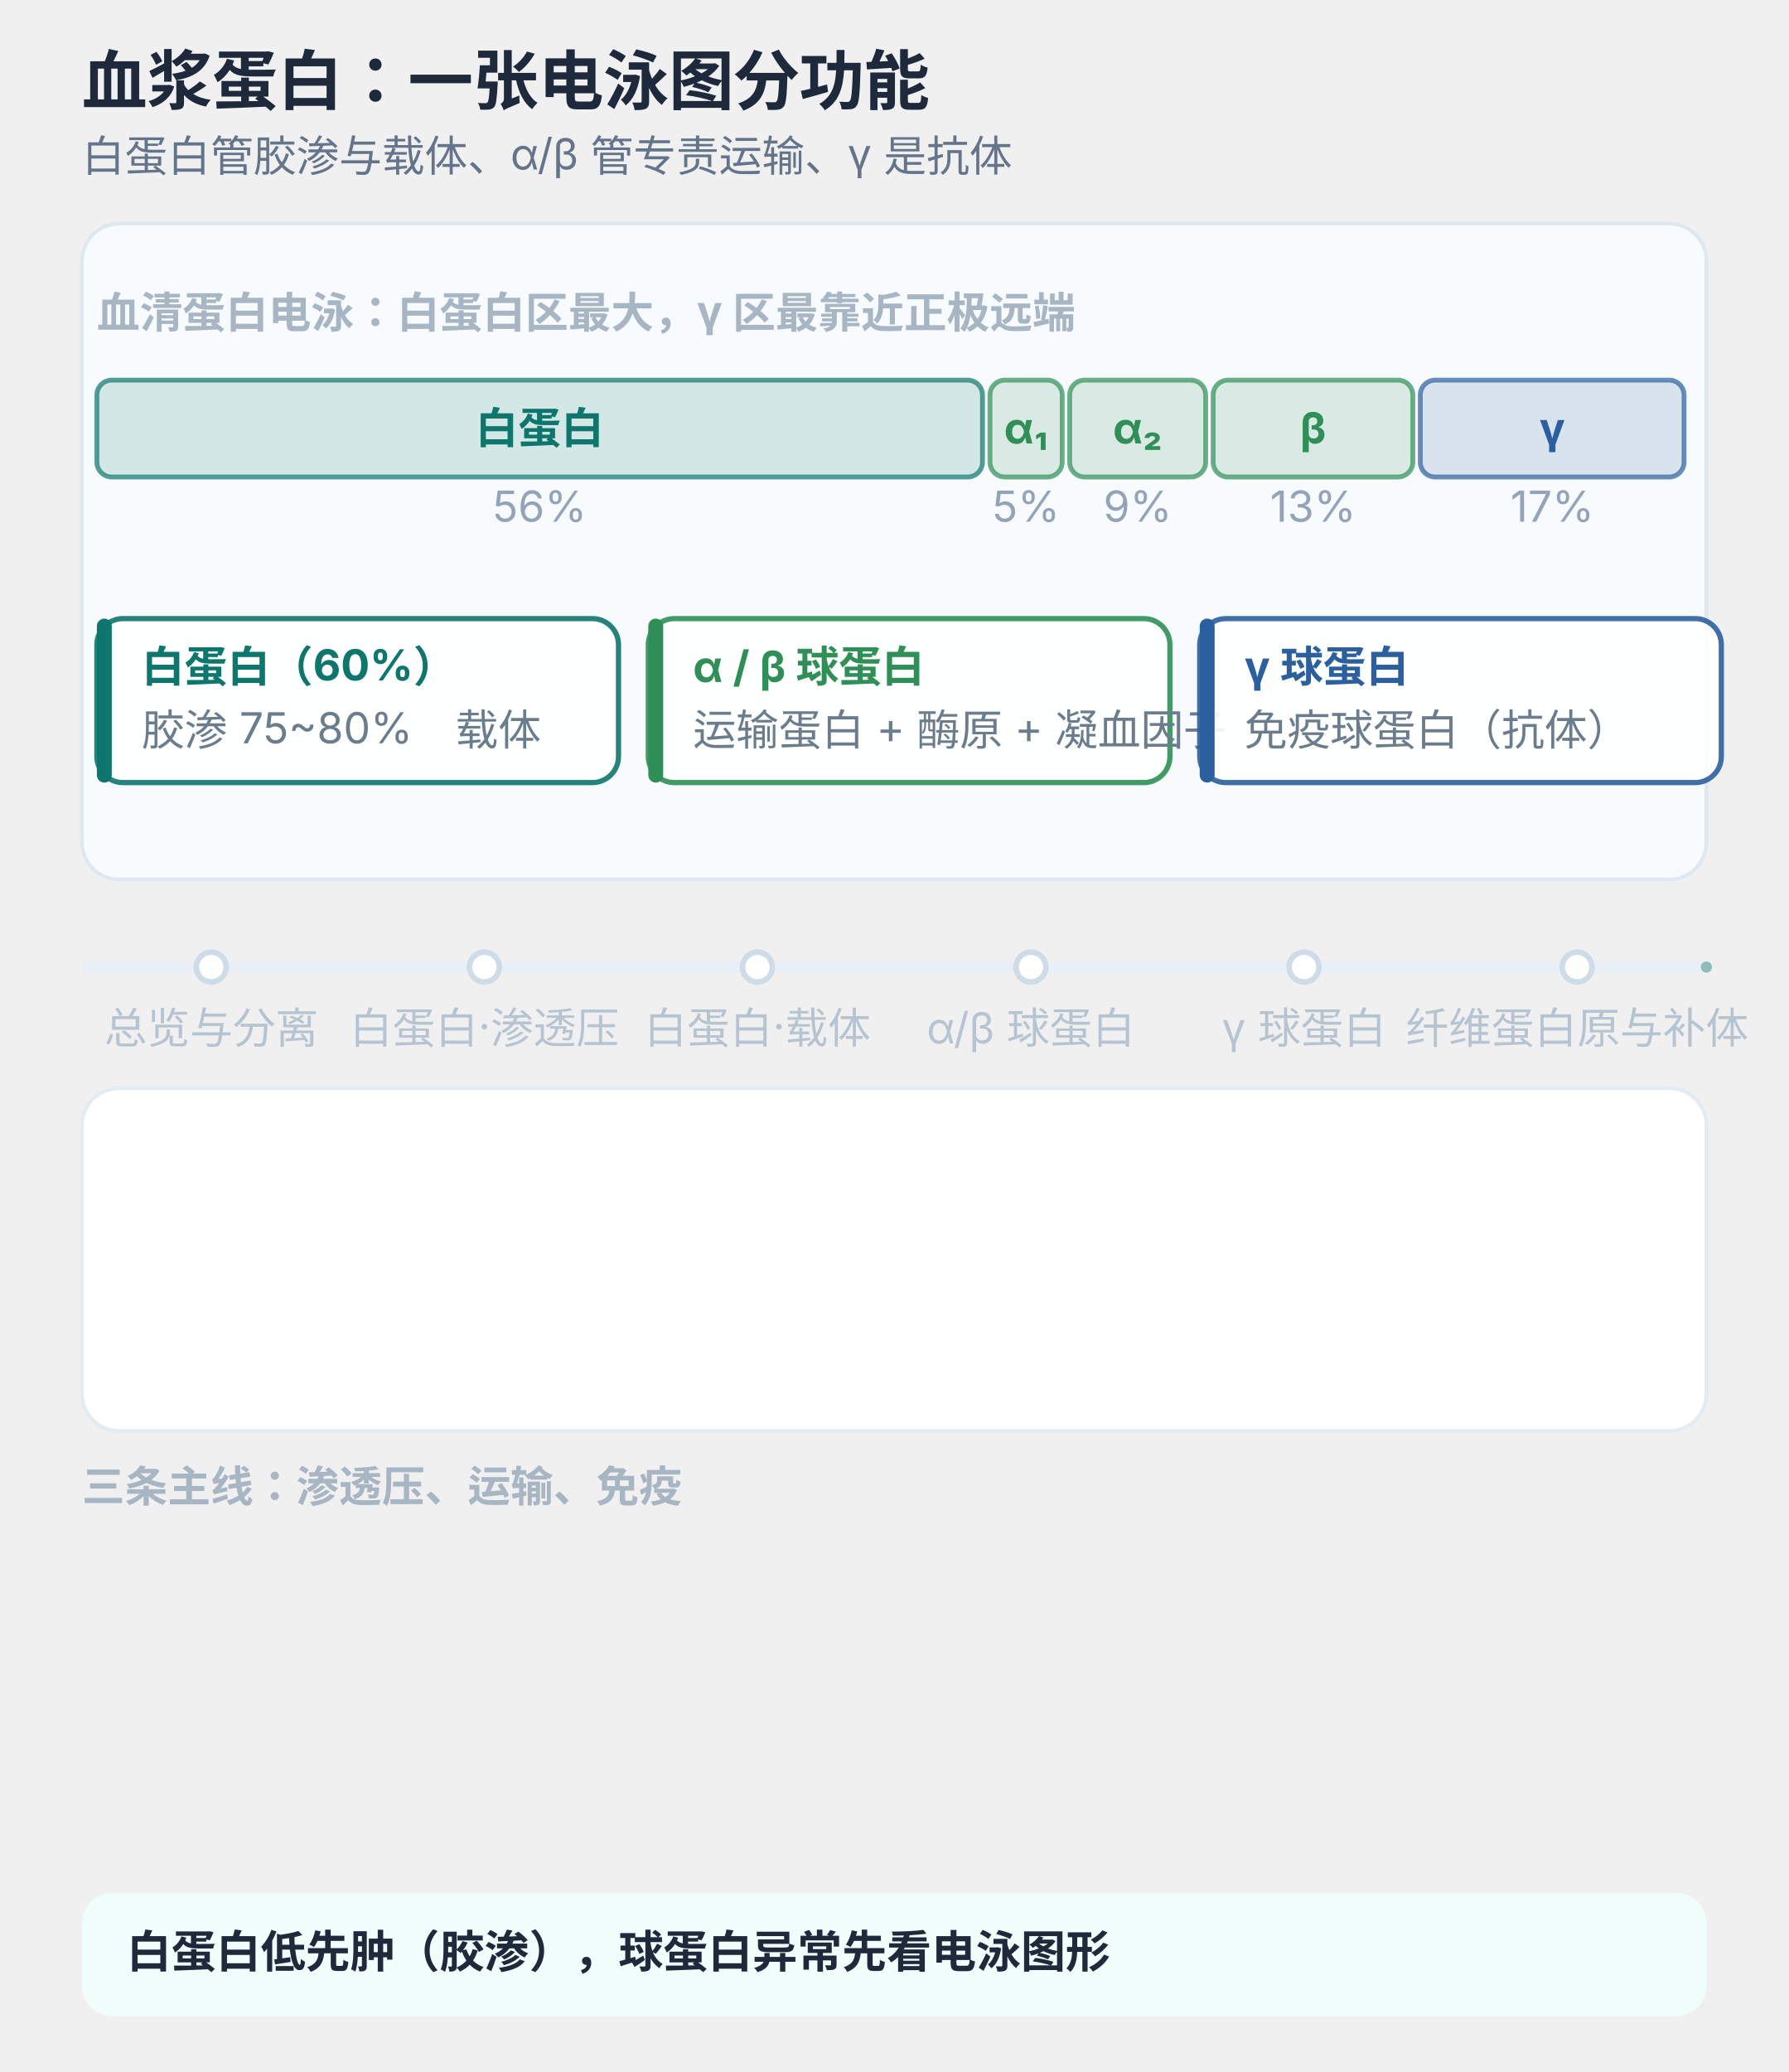
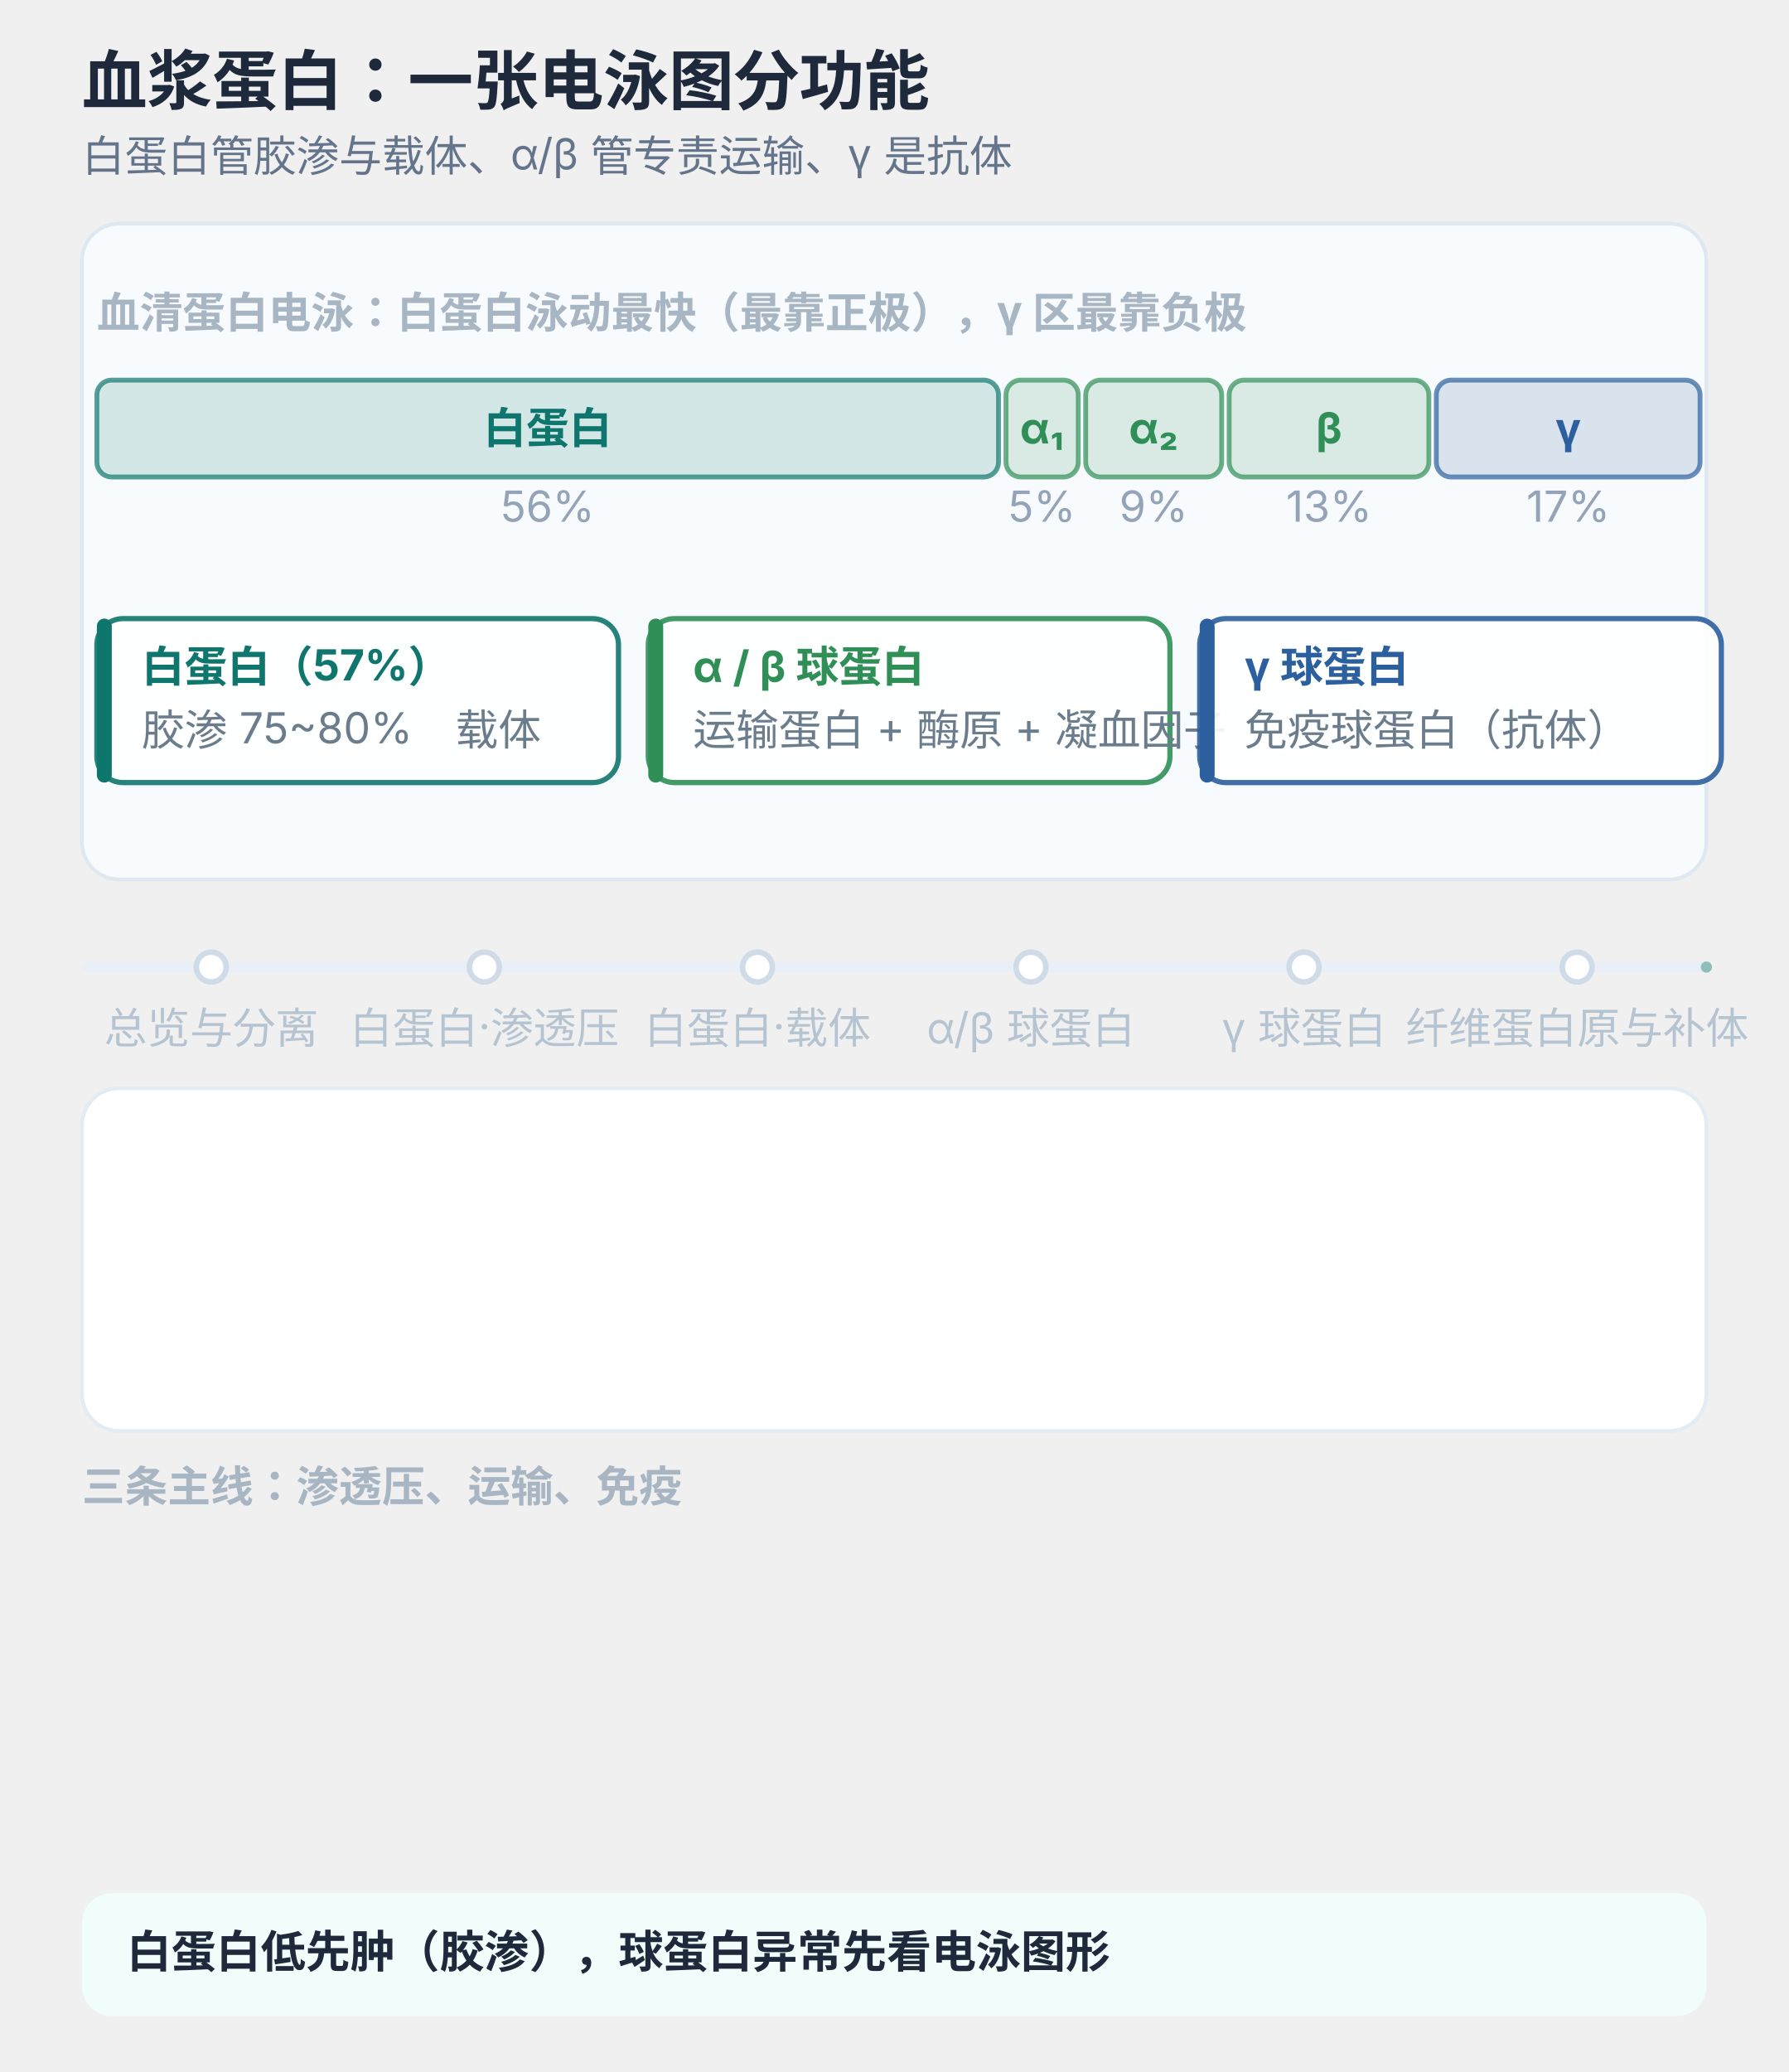
<svg xmlns="http://www.w3.org/2000/svg" viewBox="0 0 480 556" role="img" aria-labelledby="ft fd" style="background:#ffffff">
  <text x="22" y="28" font-size="17.5" font-weight="700" fill="#1e293b" font-family="-apple-system,'PingFang SC','Microsoft YaHei',sans-serif">血浆蛋白：一张电泳图分功能</text>
  <text x="22" y="46" font-size="11.5" fill="#64748b" font-family="-apple-system,'PingFang SC','Microsoft YaHei',sans-serif">白蛋白管胶渗与载体、α/β 管专责运输、γ 是抗体</text>
  <rect x="22" y="60" width="436" height="176" rx="10" fill="#f8fbfd" stroke="#dfe8f1" stroke-width="1" />
-   <text x="26" y="88" font-size="11.5" fill="#a8b6c4" font-weight="700" text-anchor="start" font-family="-apple-system,'PingFang SC','Microsoft YaHei',sans-serif">血清蛋白电泳：白蛋白区最大，γ 区最靠近正极远端</text>
-   <rect x="26.0" y="102" width="237.7" height="26" rx="4" fill="#0f766e" opacity="0.16" />
-   <rect x="26.0" y="102" width="237.7" height="26" rx="4" fill="none" stroke="#0f766e" stroke-width="1.3" opacity="0.7" />
-   <text x="144.84" y="119" font-size="11.5" fill="#0f766e" font-weight="700" text-anchor="middle" font-family="-apple-system,'PingFang SC','Microsoft YaHei',sans-serif">白蛋白</text>
-   <text x="144.84" y="140" font-size="11.5" fill="#94a3b8" font-weight="400" text-anchor="middle" font-family="-apple-system,'PingFang SC','Microsoft YaHei',sans-serif">56%</text>
-   <g opacity="0">
-     <animate attributeName="opacity" values="0;0;1;1;0;0" keyTimes="0;0.15;0.151;0.31;0.311;1" dur="11.4s" repeatCount="indefinite" />
-     <rect x="26.0" y="102" width="237.7" height="26" rx="4" fill="#0f766e" opacity="0.28" />
-     <rect x="26.0" y="102" width="237.7" height="26" rx="4" fill="none" stroke="#0f766e" stroke-width="2.2" />
-   </g>
-   <rect x="265.7" y="102" width="19.4" height="26" rx="4" fill="#2f8f57" opacity="0.16" />
-   <rect x="265.7" y="102" width="19.4" height="26" rx="4" fill="none" stroke="#2f8f57" stroke-width="1.3" opacity="0.7" />
-   <text x="275.38" y="119" font-size="11.5" fill="#2f8f57" font-weight="700" text-anchor="middle" font-family="-apple-system,'PingFang SC','Microsoft YaHei',sans-serif">α₁</text>
-   <text x="275.38" y="140" font-size="11.5" fill="#94a3b8" font-weight="400" text-anchor="middle" font-family="-apple-system,'PingFang SC','Microsoft YaHei',sans-serif">5%</text>
-   <g opacity="0">
-     <animate attributeName="opacity" values="0;0;1;1;0;0" keyTimes="0;0.47;0.471;0.635;0.636;1" dur="11.4s" repeatCount="indefinite" />
-     <rect x="265.7" y="102" width="19.4" height="26" rx="4" fill="#2f8f57" opacity="0.28" />
-     <rect x="265.7" y="102" width="19.4" height="26" rx="4" fill="none" stroke="#2f8f57" stroke-width="2.2" />
-   </g>
-   <rect x="287.1" y="102" width="36.5" height="26" rx="4" fill="#2f8f57" opacity="0.16" />
-   <rect x="287.1" y="102" width="36.5" height="26" rx="4" fill="none" stroke="#2f8f57" stroke-width="1.3" opacity="0.7" />
-   <text x="305.34" y="119" font-size="11.5" fill="#2f8f57" font-weight="700" text-anchor="middle" font-family="-apple-system,'PingFang SC','Microsoft YaHei',sans-serif">α₂</text>
-   <text x="305.34" y="140" font-size="11.5" fill="#94a3b8" font-weight="400" text-anchor="middle" font-family="-apple-system,'PingFang SC','Microsoft YaHei',sans-serif">9%</text>
-   <g opacity="0">
-     <animate attributeName="opacity" values="0;0;1;1;0;0" keyTimes="0;0.47;0.471;0.635;0.636;1" dur="11.4s" repeatCount="indefinite" />
-     <rect x="287.1" y="102" width="36.5" height="26" rx="4" fill="#2f8f57" opacity="0.28" />
-     <rect x="287.1" y="102" width="36.5" height="26" rx="4" fill="none" stroke="#2f8f57" stroke-width="2.2" />
-   </g>
-   <rect x="325.6" y="102" width="53.6" height="26" rx="4" fill="#2f8f57" opacity="0.16" />
-   <rect x="325.6" y="102" width="53.6" height="26" rx="4" fill="none" stroke="#2f8f57" stroke-width="1.3" opacity="0.7" />
-   <text x="352.42" y="119" font-size="11.5" fill="#2f8f57" font-weight="700" text-anchor="middle" font-family="-apple-system,'PingFang SC','Microsoft YaHei',sans-serif">β</text>
-   <text x="352.42" y="140" font-size="11.5" fill="#94a3b8" font-weight="400" text-anchor="middle" font-family="-apple-system,'PingFang SC','Microsoft YaHei',sans-serif">13%</text>
-   <g opacity="0">
-     <animate attributeName="opacity" values="0;0;1;1;0;0" keyTimes="0;0.47;0.471;0.635;0.636;1" dur="11.4s" repeatCount="indefinite" />
-     <rect x="325.6" y="102" width="53.6" height="26" rx="4" fill="#2f8f57" opacity="0.28" />
-     <rect x="325.6" y="102" width="53.6" height="26" rx="4" fill="none" stroke="#2f8f57" stroke-width="2.2" />
-   </g>
-   <rect x="381.2" y="102" width="70.8" height="26" rx="4" fill="#2c5f9e" opacity="0.16" />
-   <rect x="381.2" y="102" width="70.8" height="26" rx="4" fill="none" stroke="#2c5f9e" stroke-width="1.3" opacity="0.7" />
-   <text x="416.62" y="119" font-size="11.5" fill="#2c5f9e" font-weight="700" text-anchor="middle" font-family="-apple-system,'PingFang SC','Microsoft YaHei',sans-serif">γ</text>
-   <text x="416.62" y="140" font-size="11.5" fill="#94a3b8" font-weight="400" text-anchor="middle" font-family="-apple-system,'PingFang SC','Microsoft YaHei',sans-serif">17%</text>
-   <g opacity="0">
-     <animate attributeName="opacity" values="0;0;1;1" keyTimes="0;0.815;0.816;1" dur="11.4s" repeatCount="indefinite" />
-     <rect x="381.2" y="102" width="70.8" height="26" rx="4" fill="#2c5f9e" opacity="0.28" />
-     <rect x="381.2" y="102" width="70.8" height="26" rx="4" fill="none" stroke="#2c5f9e" stroke-width="2.2" />
+   <text x="26" y="88" font-size="11.5" fill="#a8b6c4" font-weight="700" text-anchor="start" font-family="-apple-system,'PingFang SC','Microsoft YaHei',sans-serif">血清蛋白电泳：白蛋白泳动最快（最靠正极），γ 区最靠负极</text>
+   <rect x="26.0" y="102" width="242.0" height="26" rx="4" fill="#0f766e" opacity="0.16" />
+   <rect x="26.0" y="102" width="242.0" height="26" rx="4" fill="none" stroke="#0f766e" stroke-width="1.3" opacity="0.7" />
+   <text x="146.98" y="119" font-size="11.5" fill="#0f766e" font-weight="700" text-anchor="middle" font-family="-apple-system,'PingFang SC','Microsoft YaHei',sans-serif">白蛋白</text>
+   <text x="146.98" y="140" font-size="11.5" fill="#94a3b8" font-weight="400" text-anchor="middle" font-family="-apple-system,'PingFang SC','Microsoft YaHei',sans-serif">56%</text>
+   <g opacity="0">
+     <animate attributeName="opacity" values="0;0;1;1;0;0" keyTimes="0;0.15;0.151;0.31;0.311;1" dur="11.4s" repeatCount="indefinite" />
+     <rect x="26.0" y="102" width="242.0" height="26" rx="4" fill="#0f766e" opacity="0.28" />
+     <rect x="26.0" y="102" width="242.0" height="26" rx="4" fill="none" stroke="#0f766e" stroke-width="2.2" />
+   </g>
+   <rect x="270.0" y="102" width="19.4" height="26" rx="4" fill="#2f8f57" opacity="0.16" />
+   <rect x="270.0" y="102" width="19.4" height="26" rx="4" fill="none" stroke="#2f8f57" stroke-width="1.3" opacity="0.7" />
+   <text x="279.66" y="119" font-size="11.5" fill="#2f8f57" font-weight="700" text-anchor="middle" font-family="-apple-system,'PingFang SC','Microsoft YaHei',sans-serif">α₁</text>
+   <text x="279.66" y="140" font-size="11.5" fill="#94a3b8" font-weight="400" text-anchor="middle" font-family="-apple-system,'PingFang SC','Microsoft YaHei',sans-serif">5%</text>
+   <g opacity="0">
+     <animate attributeName="opacity" values="0;0;1;1;0;0" keyTimes="0;0.47;0.471;0.635;0.636;1" dur="11.4s" repeatCount="indefinite" />
+     <rect x="270.0" y="102" width="19.4" height="26" rx="4" fill="#2f8f57" opacity="0.28" />
+     <rect x="270.0" y="102" width="19.4" height="26" rx="4" fill="none" stroke="#2f8f57" stroke-width="2.2" />
+   </g>
+   <rect x="291.4" y="102" width="36.5" height="26" rx="4" fill="#2f8f57" opacity="0.16" />
+   <rect x="291.4" y="102" width="36.5" height="26" rx="4" fill="none" stroke="#2f8f57" stroke-width="1.3" opacity="0.7" />
+   <text x="309.62" y="119" font-size="11.5" fill="#2f8f57" font-weight="700" text-anchor="middle" font-family="-apple-system,'PingFang SC','Microsoft YaHei',sans-serif">α₂</text>
+   <text x="309.62" y="140" font-size="11.5" fill="#94a3b8" font-weight="400" text-anchor="middle" font-family="-apple-system,'PingFang SC','Microsoft YaHei',sans-serif">9%</text>
+   <g opacity="0">
+     <animate attributeName="opacity" values="0;0;1;1;0;0" keyTimes="0;0.47;0.471;0.635;0.636;1" dur="11.4s" repeatCount="indefinite" />
+     <rect x="291.4" y="102" width="36.5" height="26" rx="4" fill="#2f8f57" opacity="0.28" />
+     <rect x="291.4" y="102" width="36.5" height="26" rx="4" fill="none" stroke="#2f8f57" stroke-width="2.2" />
+   </g>
+   <rect x="329.9" y="102" width="53.6" height="26" rx="4" fill="#2f8f57" opacity="0.16" />
+   <rect x="329.9" y="102" width="53.6" height="26" rx="4" fill="none" stroke="#2f8f57" stroke-width="1.3" opacity="0.7" />
+   <text x="356.7" y="119" font-size="11.5" fill="#2f8f57" font-weight="700" text-anchor="middle" font-family="-apple-system,'PingFang SC','Microsoft YaHei',sans-serif">β</text>
+   <text x="356.7" y="140" font-size="11.5" fill="#94a3b8" font-weight="400" text-anchor="middle" font-family="-apple-system,'PingFang SC','Microsoft YaHei',sans-serif">13%</text>
+   <g opacity="0">
+     <animate attributeName="opacity" values="0;0;1;1;0;0" keyTimes="0;0.47;0.471;0.635;0.636;1" dur="11.4s" repeatCount="indefinite" />
+     <rect x="329.9" y="102" width="53.6" height="26" rx="4" fill="#2f8f57" opacity="0.28" />
+     <rect x="329.9" y="102" width="53.6" height="26" rx="4" fill="none" stroke="#2f8f57" stroke-width="2.2" />
+   </g>
+   <rect x="385.5" y="102" width="70.8" height="26" rx="4" fill="#2c5f9e" opacity="0.16" />
+   <rect x="385.5" y="102" width="70.8" height="26" rx="4" fill="none" stroke="#2c5f9e" stroke-width="1.3" opacity="0.7" />
+   <text x="420.9" y="119" font-size="11.5" fill="#2c5f9e" font-weight="700" text-anchor="middle" font-family="-apple-system,'PingFang SC','Microsoft YaHei',sans-serif">γ</text>
+   <text x="420.9" y="140" font-size="11.5" fill="#94a3b8" font-weight="400" text-anchor="middle" font-family="-apple-system,'PingFang SC','Microsoft YaHei',sans-serif">17%</text>
+   <g opacity="0">
+     <animate attributeName="opacity" values="0;0;1;1" keyTimes="0;0.815;0.816;1" dur="11.4s" repeatCount="indefinite" />
+     <rect x="385.5" y="102" width="70.8" height="26" rx="4" fill="#2c5f9e" opacity="0.28" />
+     <rect x="385.5" y="102" width="70.8" height="26" rx="4" fill="none" stroke="#2c5f9e" stroke-width="2.2" />
  </g>
  <rect x="26" y="166" width="140" height="44" rx="7" fill="#ffffff" stroke="#0f766e" stroke-width="1.4" opacity="0.9" />
  <rect x="26" y="166" width="4" height="44" rx="2" fill="#0f766e" />
-   <text x="38" y="183" font-size="11.5" fill="#0f766e" font-weight="700" text-anchor="start" font-family="-apple-system,'PingFang SC','Microsoft YaHei',sans-serif">白蛋白（60%）</text>
+   <text x="38" y="183" font-size="11.5" fill="#0f766e" font-weight="700" text-anchor="start" font-family="-apple-system,'PingFang SC','Microsoft YaHei',sans-serif">白蛋白（57%）</text>
  <text x="38" y="200" font-size="11.5" fill="#6b7c8d" font-weight="400" text-anchor="start" font-family="-apple-system,'PingFang SC','Microsoft YaHei',sans-serif">胶渗 75~80%　载体</text>
  <g opacity="0">
    <animate attributeName="opacity" values="0;0;1;1;0;0" keyTimes="0;0.15;0.151;0.31;0.311;1" dur="11.4s" repeatCount="indefinite" />
    <rect x="26" y="166" width="140" height="44" rx="7" fill="#0f766e" opacity="0.12" />
    <rect x="26" y="166" width="140" height="44" rx="7" fill="none" stroke="#0f766e" stroke-width="2.2" />
  </g>
  <rect x="174" y="166" width="140" height="44" rx="7" fill="#ffffff" stroke="#2f8f57" stroke-width="1.4" opacity="0.9" />
  <rect x="174" y="166" width="4" height="44" rx="2" fill="#2f8f57" />
  <text x="186" y="183" font-size="11.5" fill="#2f8f57" font-weight="700" text-anchor="start" font-family="-apple-system,'PingFang SC','Microsoft YaHei',sans-serif">α / β 球蛋白</text>
  <text x="186" y="200" font-size="11.5" fill="#6b7c8d" font-weight="400" text-anchor="start" font-family="-apple-system,'PingFang SC','Microsoft YaHei',sans-serif">运输蛋白 + 酶原 + 凝血因子</text>
  <g opacity="0">
    <animate attributeName="opacity" values="0;0;1;1;0;0" keyTimes="0;0.47;0.471;0.635;0.636;1" dur="11.4s" repeatCount="indefinite" />
    <rect x="174" y="166" width="140" height="44" rx="7" fill="#2f8f57" opacity="0.12" />
    <rect x="174" y="166" width="140" height="44" rx="7" fill="none" stroke="#2f8f57" stroke-width="2.2" />
  </g>
  <rect x="322" y="166" width="140" height="44" rx="7" fill="#ffffff" stroke="#2c5f9e" stroke-width="1.4" opacity="0.9" />
  <rect x="322" y="166" width="4" height="44" rx="2" fill="#2c5f9e" />
  <text x="334" y="183" font-size="11.5" fill="#2c5f9e" font-weight="700" text-anchor="start" font-family="-apple-system,'PingFang SC','Microsoft YaHei',sans-serif">γ 球蛋白</text>
  <text x="334" y="200" font-size="11.5" fill="#6b7c8d" font-weight="400" text-anchor="start" font-family="-apple-system,'PingFang SC','Microsoft YaHei',sans-serif">免疫球蛋白（抗体）</text>
  <g opacity="0">
    <animate attributeName="opacity" values="0;0;1;1;0;0" keyTimes="0;0.635;0.636;0.815;0.816;1" dur="11.4s" repeatCount="indefinite" />
    <rect x="322" y="166" width="140" height="44" rx="7" fill="#2c5f9e" opacity="0.12" />
    <rect x="322" y="166" width="140" height="44" rx="7" fill="none" stroke="#2c5f9e" stroke-width="2.2" />
  </g>
  <g opacity="0">
    <animate attributeName="opacity" values="0;0;1;1;0;0" keyTimes="0;0.15;0.151;0.31;0.311;1" dur="11.4s" repeatCount="indefinite" />
    <text x="26" y="224" font-size="11.5" fill="#0f766e" font-weight="700" text-anchor="start" font-family="-apple-system,'PingFang SC','Microsoft YaHei',sans-serif">白蛋白↓ → 胶渗↓ → 水出血管 → 水肿</text>
  </g>
  <g opacity="0">
    <animate attributeName="opacity" values="0;0;1;1;0;0" keyTimes="0;0.635;0.636;0.815;0.816;1" dur="11.4s" repeatCount="indefinite" />
    <text x="26" y="242" font-size="11.5" fill="#2c5f9e" font-weight="700" text-anchor="start" font-family="-apple-system,'PingFang SC','Microsoft YaHei',sans-serif">γ 区出现窄而高的 M 带 → 多发性骨髓瘤</text>
  </g>
  <g opacity="0">
    <animate attributeName="opacity" values="0;0;1;1" keyTimes="0;0.815;0.816;1" dur="11.4s" repeatCount="indefinite" />
    <text x="450" y="242" font-size="11.5" fill="#c1440e" font-weight="700" text-anchor="end" font-family="-apple-system,'PingFang SC','Microsoft YaHei',sans-serif">纤维蛋白原（凝血底物）· 补体（级联蛋白酶）</text>
  </g>
  <rect x="22" y="258" width="436" height="3" rx="1.5" fill="#e8eff6" />
  <path d="M22,259.5 H458" stroke="#0f766e" stroke-width="3" stroke-linecap="round" opacity="0.42" stroke-dasharray="436" stroke-dashoffset="436">
    <animate attributeName="stroke-dashoffset" values="436;0" keyTimes="0;1" dur="11.4s" repeatCount="indefinite" />
  </path>
  <circle cx="56.7" cy="259.5" r="4" fill="#ffffff" stroke="#cfdce8" stroke-width="1.5" />
  <g opacity="0">
    <animate attributeName="opacity" values="1;1;0;0" keyTimes="0;0.15;0.151;1" dur="11.4s" repeatCount="indefinite" />
    <circle cx="56.7" cy="259.5" r="5.5" fill="#0f766e" />
  </g>
  <g opacity="1">
    <animate attributeName="opacity" values="0.0;0.0;1.0;1.0" keyTimes="0;0.15;0.151;1" dur="11.4s" repeatCount="indefinite" />
    <text x="56.7" y="280" text-anchor="middle" font-size="11.5" fill="#b6c4d2" font-family="-apple-system,'PingFang SC','Microsoft YaHei',sans-serif">总览与分离</text>
  </g>
  <g opacity="0">
    <animate attributeName="opacity" values="1;1;0;0" keyTimes="0;0.15;0.151;1" dur="11.4s" repeatCount="indefinite" />
    <text x="56.7" y="280" text-anchor="middle" font-size="11.5" font-weight="700" fill="#0f766e" font-family="-apple-system,'PingFang SC','Microsoft YaHei',sans-serif">总览与分离</text>
  </g>
  <circle cx="130.0" cy="259.5" r="4" fill="#ffffff" stroke="#cfdce8" stroke-width="1.5" />
  <g opacity="0">
    <animate attributeName="opacity" values="0;0;1;1;0;0" keyTimes="0;0.15;0.151;0.31;0.311;1" dur="11.4s" repeatCount="indefinite" />
    <circle cx="130.0" cy="259.5" r="5.5" fill="#0f766e" />
  </g>
  <g opacity="1">
    <animate attributeName="opacity" values="1.0;1.0;0.0;0.0;1.0;1.0" keyTimes="0;0.15;0.151;0.31;0.311;1" dur="11.4s" repeatCount="indefinite" />
    <text x="130.0" y="280" text-anchor="middle" font-size="11.5" fill="#b6c4d2" font-family="-apple-system,'PingFang SC','Microsoft YaHei',sans-serif">白蛋白·渗透压</text>
  </g>
  <g opacity="0">
    <animate attributeName="opacity" values="0;0;1;1;0;0" keyTimes="0;0.15;0.151;0.31;0.311;1" dur="11.4s" repeatCount="indefinite" />
    <text x="130.0" y="280" text-anchor="middle" font-size="11.5" font-weight="700" fill="#0f766e" font-family="-apple-system,'PingFang SC','Microsoft YaHei',sans-serif">白蛋白·渗透压</text>
  </g>
  <circle cx="203.3" cy="259.5" r="4" fill="#ffffff" stroke="#cfdce8" stroke-width="1.5" />
  <g opacity="0">
    <animate attributeName="opacity" values="0;0;1;1;0;0" keyTimes="0;0.31;0.311;0.47;0.471;1" dur="11.4s" repeatCount="indefinite" />
    <circle cx="203.3" cy="259.5" r="5.5" fill="#c1440e" />
  </g>
  <g opacity="1">
    <animate attributeName="opacity" values="1.0;1.0;0.0;0.0;1.0;1.0" keyTimes="0;0.31;0.311;0.47;0.471;1" dur="11.4s" repeatCount="indefinite" />
    <text x="203.3" y="280" text-anchor="middle" font-size="11.5" fill="#b6c4d2" font-family="-apple-system,'PingFang SC','Microsoft YaHei',sans-serif">白蛋白·载体</text>
  </g>
  <g opacity="0">
    <animate attributeName="opacity" values="0;0;1;1;0;0" keyTimes="0;0.31;0.311;0.47;0.471;1" dur="11.4s" repeatCount="indefinite" />
    <text x="203.3" y="280" text-anchor="middle" font-size="11.5" font-weight="700" fill="#c1440e" font-family="-apple-system,'PingFang SC','Microsoft YaHei',sans-serif">白蛋白·载体</text>
  </g>
  <circle cx="276.7" cy="259.5" r="4" fill="#ffffff" stroke="#cfdce8" stroke-width="1.5" />
  <g opacity="0">
    <animate attributeName="opacity" values="0;0;1;1;0;0" keyTimes="0;0.47;0.471;0.635;0.636;1" dur="11.4s" repeatCount="indefinite" />
    <circle cx="276.7" cy="259.5" r="5.5" fill="#2f8f57" />
  </g>
  <g opacity="1">
    <animate attributeName="opacity" values="1.0;1.0;0.0;0.0;1.0;1.0" keyTimes="0;0.47;0.471;0.635;0.636;1" dur="11.4s" repeatCount="indefinite" />
    <text x="276.7" y="280" text-anchor="middle" font-size="11.5" fill="#b6c4d2" font-family="-apple-system,'PingFang SC','Microsoft YaHei',sans-serif">α/β 球蛋白</text>
  </g>
  <g opacity="0">
    <animate attributeName="opacity" values="0;0;1;1;0;0" keyTimes="0;0.47;0.471;0.635;0.636;1" dur="11.4s" repeatCount="indefinite" />
    <text x="276.7" y="280" text-anchor="middle" font-size="11.5" font-weight="700" fill="#2f8f57" font-family="-apple-system,'PingFang SC','Microsoft YaHei',sans-serif">α/β 球蛋白</text>
  </g>
  <circle cx="350.0" cy="259.5" r="4" fill="#ffffff" stroke="#cfdce8" stroke-width="1.5" />
  <g opacity="0">
    <animate attributeName="opacity" values="0;0;1;1;0;0" keyTimes="0;0.635;0.636;0.815;0.816;1" dur="11.4s" repeatCount="indefinite" />
    <circle cx="350.0" cy="259.5" r="5.5" fill="#2c5f9e" />
  </g>
  <g opacity="1">
    <animate attributeName="opacity" values="1.0;1.0;0.0;0.0;1.0;1.0" keyTimes="0;0.635;0.636;0.815;0.816;1" dur="11.4s" repeatCount="indefinite" />
    <text x="350.0" y="280" text-anchor="middle" font-size="11.5" fill="#b6c4d2" font-family="-apple-system,'PingFang SC','Microsoft YaHei',sans-serif">γ 球蛋白</text>
  </g>
  <g opacity="0">
    <animate attributeName="opacity" values="0;0;1;1;0;0" keyTimes="0;0.635;0.636;0.815;0.816;1" dur="11.4s" repeatCount="indefinite" />
    <text x="350.0" y="280" text-anchor="middle" font-size="11.5" font-weight="700" fill="#2c5f9e" font-family="-apple-system,'PingFang SC','Microsoft YaHei',sans-serif">γ 球蛋白</text>
  </g>
  <circle cx="423.3" cy="259.5" r="4" fill="#ffffff" stroke="#cfdce8" stroke-width="1.5" />
  <g opacity="0">
    <animate attributeName="opacity" values="0;0;1;1" keyTimes="0;0.815;0.816;1" dur="11.4s" repeatCount="indefinite" />
    <circle cx="423.3" cy="259.5" r="5.5" fill="#c1440e" />
  </g>
  <g opacity="1">
    <animate attributeName="opacity" values="1.0;1.0;0.0;0.0" keyTimes="0;0.815;0.816;1" dur="11.4s" repeatCount="indefinite" />
    <text x="423.3" y="280" text-anchor="middle" font-size="11.5" fill="#b6c4d2" font-family="-apple-system,'PingFang SC','Microsoft YaHei',sans-serif">纤维蛋白原与补体</text>
  </g>
  <g opacity="0">
    <animate attributeName="opacity" values="0;0;1;1" keyTimes="0;0.815;0.816;1" dur="11.4s" repeatCount="indefinite" />
    <text x="423.3" y="280" text-anchor="middle" font-size="11.5" font-weight="700" fill="#c1440e" font-family="-apple-system,'PingFang SC','Microsoft YaHei',sans-serif">纤维蛋白原与补体</text>
  </g>
  <rect x="22" y="292" width="436" height="92" rx="10" fill="#ffffff" stroke="#e3ebf3" stroke-width="1" />
  <g opacity="0">
    <animate attributeName="opacity" values="1;1;0;0" keyTimes="0;0.15;0.151;1" dur="11.4s" repeatCount="indefinite" />
    <rect x="22" y="293" width="3" height="90" fill="#0f766e" opacity="0.85" />
    <text x="40" y="318" font-size="11.5" fill="#a8b6c4" font-weight="700" font-family="-apple-system,'PingFang SC','Microsoft YaHei',sans-serif">因为</text>
    <text x="78" y="318" font-size="12.5" fill="#6b7c8d" font-family="-apple-system,'PingFang SC','Microsoft YaHei',sans-serif">血浆蛋白约 70 g/L；盐析分出白蛋白与球蛋白，电泳再细分</text>
    <text x="40" y="354" font-size="11.5" fill="#0f766e" font-weight="700" font-family="-apple-system,'PingFang SC','Microsoft YaHei',sans-serif">所以</text>
-     <text x="78" y="354" font-size="14.5" fill="#0f766e" font-weight="700" font-family="-apple-system,'PingFang SC','Microsoft YaHei',sans-serif">白蛋白占 60%，球蛋白 40%（α₁/α₂/β/γ）</text>
+     <text x="78" y="354" font-size="14.5" fill="#0f766e" font-weight="700" font-family="-apple-system,'PingFang SC','Microsoft YaHei',sans-serif">白蛋白约占 57%，球蛋白约 43%（α₁/α₂/β/γ）</text>
  </g>
  <g opacity="0">
    <animate attributeName="opacity" values="0;0;1;1;0;0" keyTimes="0;0.15;0.151;0.31;0.311;1" dur="11.4s" repeatCount="indefinite" />
    <rect x="22" y="293" width="3" height="90" fill="#0f766e" opacity="0.85" />
    <text x="40" y="318" font-size="11.5" fill="#a8b6c4" font-weight="700" font-family="-apple-system,'PingFang SC','Microsoft YaHei',sans-serif">因为</text>
    <text x="78" y="318" font-size="12.5" fill="#6b7c8d" font-family="-apple-system,'PingFang SC','Microsoft YaHei',sans-serif">白蛋白分子小、数量多，占胶体渗透压的 75~80%</text>
    <text x="40" y="354" font-size="11.5" fill="#0f766e" font-weight="700" font-family="-apple-system,'PingFang SC','Microsoft YaHei',sans-serif">所以</text>
    <text x="78" y="354" font-size="14.5" fill="#0f766e" font-weight="700" font-family="-apple-system,'PingFang SC','Microsoft YaHei',sans-serif">白蛋白低 → 胶渗低 → 水出血管 → 水肿（肾病、肝硬</text>
    <text x="78" y="371.5" font-size="14.5" fill="#0f766e" font-weight="700" font-family="-apple-system,'PingFang SC','Microsoft YaHei',sans-serif">化）</text>
  </g>
  <g opacity="0">
    <animate attributeName="opacity" values="0;0;1;1;0;0" keyTimes="0;0.31;0.311;0.47;0.471;1" dur="11.4s" repeatCount="indefinite" />
    <rect x="22" y="293" width="3" height="90" fill="#c1440e" opacity="0.85" />
    <text x="40" y="318" font-size="11.5" fill="#a8b6c4" font-weight="700" font-family="-apple-system,'PingFang SC','Microsoft YaHei',sans-serif">因为</text>
    <text x="78" y="318" font-size="12.5" fill="#6b7c8d" font-family="-apple-system,'PingFang SC','Microsoft YaHei',sans-serif">疏水物质靠白蛋白在血中运输</text>
    <text x="40" y="354" font-size="11.5" fill="#c1440e" font-weight="700" font-family="-apple-system,'PingFang SC','Microsoft YaHei',sans-serif">所以</text>
    <text x="78" y="354" font-size="14.5" fill="#c1440e" font-weight="700" font-family="-apple-system,'PingFang SC','Microsoft YaHei',sans-serif">游离脂肪酸、胆红素、甲状腺素、多数药物都由它载</text>
  </g>
  <g opacity="0">
    <animate attributeName="opacity" values="0;0;1;1;0;0" keyTimes="0;0.47;0.471;0.635;0.636;1" dur="11.4s" repeatCount="indefinite" />
    <rect x="22" y="293" width="3" height="90" fill="#2f8f57" opacity="0.85" />
    <text x="40" y="318" font-size="11.5" fill="#a8b6c4" font-weight="700" font-family="-apple-system,'PingFang SC','Microsoft YaHei',sans-serif">因为</text>
    <text x="78" y="318" font-size="12.5" fill="#6b7c8d" font-family="-apple-system,'PingFang SC','Microsoft YaHei',sans-serif">多为运输蛋白与酶原：转铁蛋白运铁、铜蓝蛋白运铜</text>
    <text x="40" y="354" font-size="11.5" fill="#2f8f57" font-weight="700" font-family="-apple-system,'PingFang SC','Microsoft YaHei',sans-serif">所以</text>
    <text x="78" y="354" font-size="14.5" fill="#2f8f57" font-weight="700" font-family="-apple-system,'PingFang SC','Microsoft YaHei',sans-serif">还有脂蛋白、结合珠蛋白、凝血因子 —— 各有专责</text>
  </g>
  <g opacity="0">
    <animate attributeName="opacity" values="0;0;1;1;0;0" keyTimes="0;0.635;0.636;0.815;0.816;1" dur="11.4s" repeatCount="indefinite" />
    <rect x="22" y="293" width="3" height="90" fill="#2c5f9e" opacity="0.85" />
    <text x="40" y="318" font-size="11.5" fill="#a8b6c4" font-weight="700" font-family="-apple-system,'PingFang SC','Microsoft YaHei',sans-serif">因为</text>
    <text x="78" y="318" font-size="12.5" fill="#6b7c8d" font-family="-apple-system,'PingFang SC','Microsoft YaHei',sans-serif">即免疫球蛋白，由浆细胞产生</text>
    <text x="40" y="354" font-size="11.5" fill="#2c5f9e" font-weight="700" font-family="-apple-system,'PingFang SC','Microsoft YaHei',sans-serif">所以</text>
    <text x="78" y="354" font-size="14.5" fill="#2c5f9e" font-weight="700" font-family="-apple-system,'PingFang SC','Microsoft YaHei',sans-serif">电泳上 γ 区增高常见于慢性感染、骨髓瘤（M 带）</text>
  </g>
  <g opacity="0">
    <animate attributeName="opacity" values="0;0;1;1" keyTimes="0;0.815;0.816;1" dur="11.4s" repeatCount="indefinite" />
    <rect x="22" y="293" width="3" height="90" fill="#c1440e" opacity="0.85" />
    <text x="40" y="318" font-size="11.5" fill="#a8b6c4" font-weight="700" font-family="-apple-system,'PingFang SC','Microsoft YaHei',sans-serif">因为</text>
    <text x="78" y="318" font-size="12.5" fill="#6b7c8d" font-family="-apple-system,'PingFang SC','Microsoft YaHei',sans-serif">纤维蛋白原是凝血底物；补体是级联蛋白酶系统</text>
    <text x="40" y="354" font-size="11.5" fill="#c1440e" font-weight="700" font-family="-apple-system,'PingFang SC','Microsoft YaHei',sans-serif">所以</text>
    <text x="78" y="354" font-size="14.5" fill="#c1440e" font-weight="700" font-family="-apple-system,'PingFang SC','Microsoft YaHei',sans-serif">两者都属球蛋白区，但功能完全不同</text>
  </g>
  <text x="22" y="403" font-size="11.5" fill="#a8b6c4" font-weight="700" text-anchor="start" font-family="-apple-system,'PingFang SC','Microsoft YaHei',sans-serif">三条主线：渗透压、运输、免疫</text>
  <g opacity="0">
    <animate attributeName="opacity" values="0;0;1;1;0;0" keyTimes="0;0.15;0.151;0.31;0.311;1" dur="11.4s" repeatCount="indefinite" />
    <rect x="22" y="413" width="3" height="15" rx="1.5" fill="#0f766e" />
    <text x="34" y="424" font-size="12.5" fill="#0f766e" font-weight="700" text-anchor="start" font-family="-apple-system,'PingFang SC','Microsoft YaHei',sans-serif">白蛋白</text>
    <text x="104" y="424" font-size="12" fill="#6b7c8d" font-weight="400" text-anchor="start" font-family="-apple-system,'PingFang SC','Microsoft YaHei',sans-serif">胶渗 75~80% + 多重载体</text>
  </g>
  <g opacity="0">
    <animate attributeName="opacity" values="0;0;1;1;0;0" keyTimes="0;0.47;0.471;0.635;0.636;1" dur="11.4s" repeatCount="indefinite" />
    <rect x="22" y="436" width="3" height="15" rx="1.5" fill="#2f8f57" />
    <text x="34" y="447" font-size="12.5" fill="#2f8f57" font-weight="700" text-anchor="start" font-family="-apple-system,'PingFang SC','Microsoft YaHei',sans-serif">α/β</text>
    <text x="104" y="447" font-size="12" fill="#6b7c8d" font-weight="400" text-anchor="start" font-family="-apple-system,'PingFang SC','Microsoft YaHei',sans-serif">专责运输（铁、铜）与酶原</text>
  </g>
  <g opacity="0">
    <animate attributeName="opacity" values="0;0;1;1;0;0" keyTimes="0;0.635;0.636;0.815;0.816;1" dur="11.4s" repeatCount="indefinite" />
    <rect x="22" y="459" width="3" height="15" rx="1.5" fill="#2c5f9e" />
    <text x="34" y="470" font-size="12.5" fill="#2c5f9e" font-weight="700" text-anchor="start" font-family="-apple-system,'PingFang SC','Microsoft YaHei',sans-serif">γ</text>
    <text x="104" y="470" font-size="12" fill="#6b7c8d" font-weight="400" text-anchor="start" font-family="-apple-system,'PingFang SC','Microsoft YaHei',sans-serif">抗体；M 带提示骨髓瘤</text>
  </g>
  <g opacity="0">
    <animate attributeName="opacity" values="0;0;1;1" keyTimes="0;0.815;0.816;1" dur="11.4s" repeatCount="indefinite" />
    <rect x="22" y="482" width="3" height="15" rx="1.5" fill="#c1440e" />
    <text x="34" y="493" font-size="12.5" fill="#c1440e" font-weight="700" text-anchor="start" font-family="-apple-system,'PingFang SC','Microsoft YaHei',sans-serif">纤维蛋白原</text>
    <text x="104" y="493" font-size="12" fill="#6b7c8d" font-weight="400" text-anchor="start" font-family="-apple-system,'PingFang SC','Microsoft YaHei',sans-serif">凝血底物，属球蛋白区</text>
  </g>
  <rect x="22" y="508" width="436" height="33" rx="8" fill="#f0fdfa" />
  <text x="34" y="528" font-size="12" fill="#1e293b" font-weight="700" text-anchor="start" font-family="-apple-system,'PingFang SC','Microsoft YaHei',sans-serif">白蛋白低先肿（胶渗），球蛋白异常先看电泳图形</text>
</svg>
